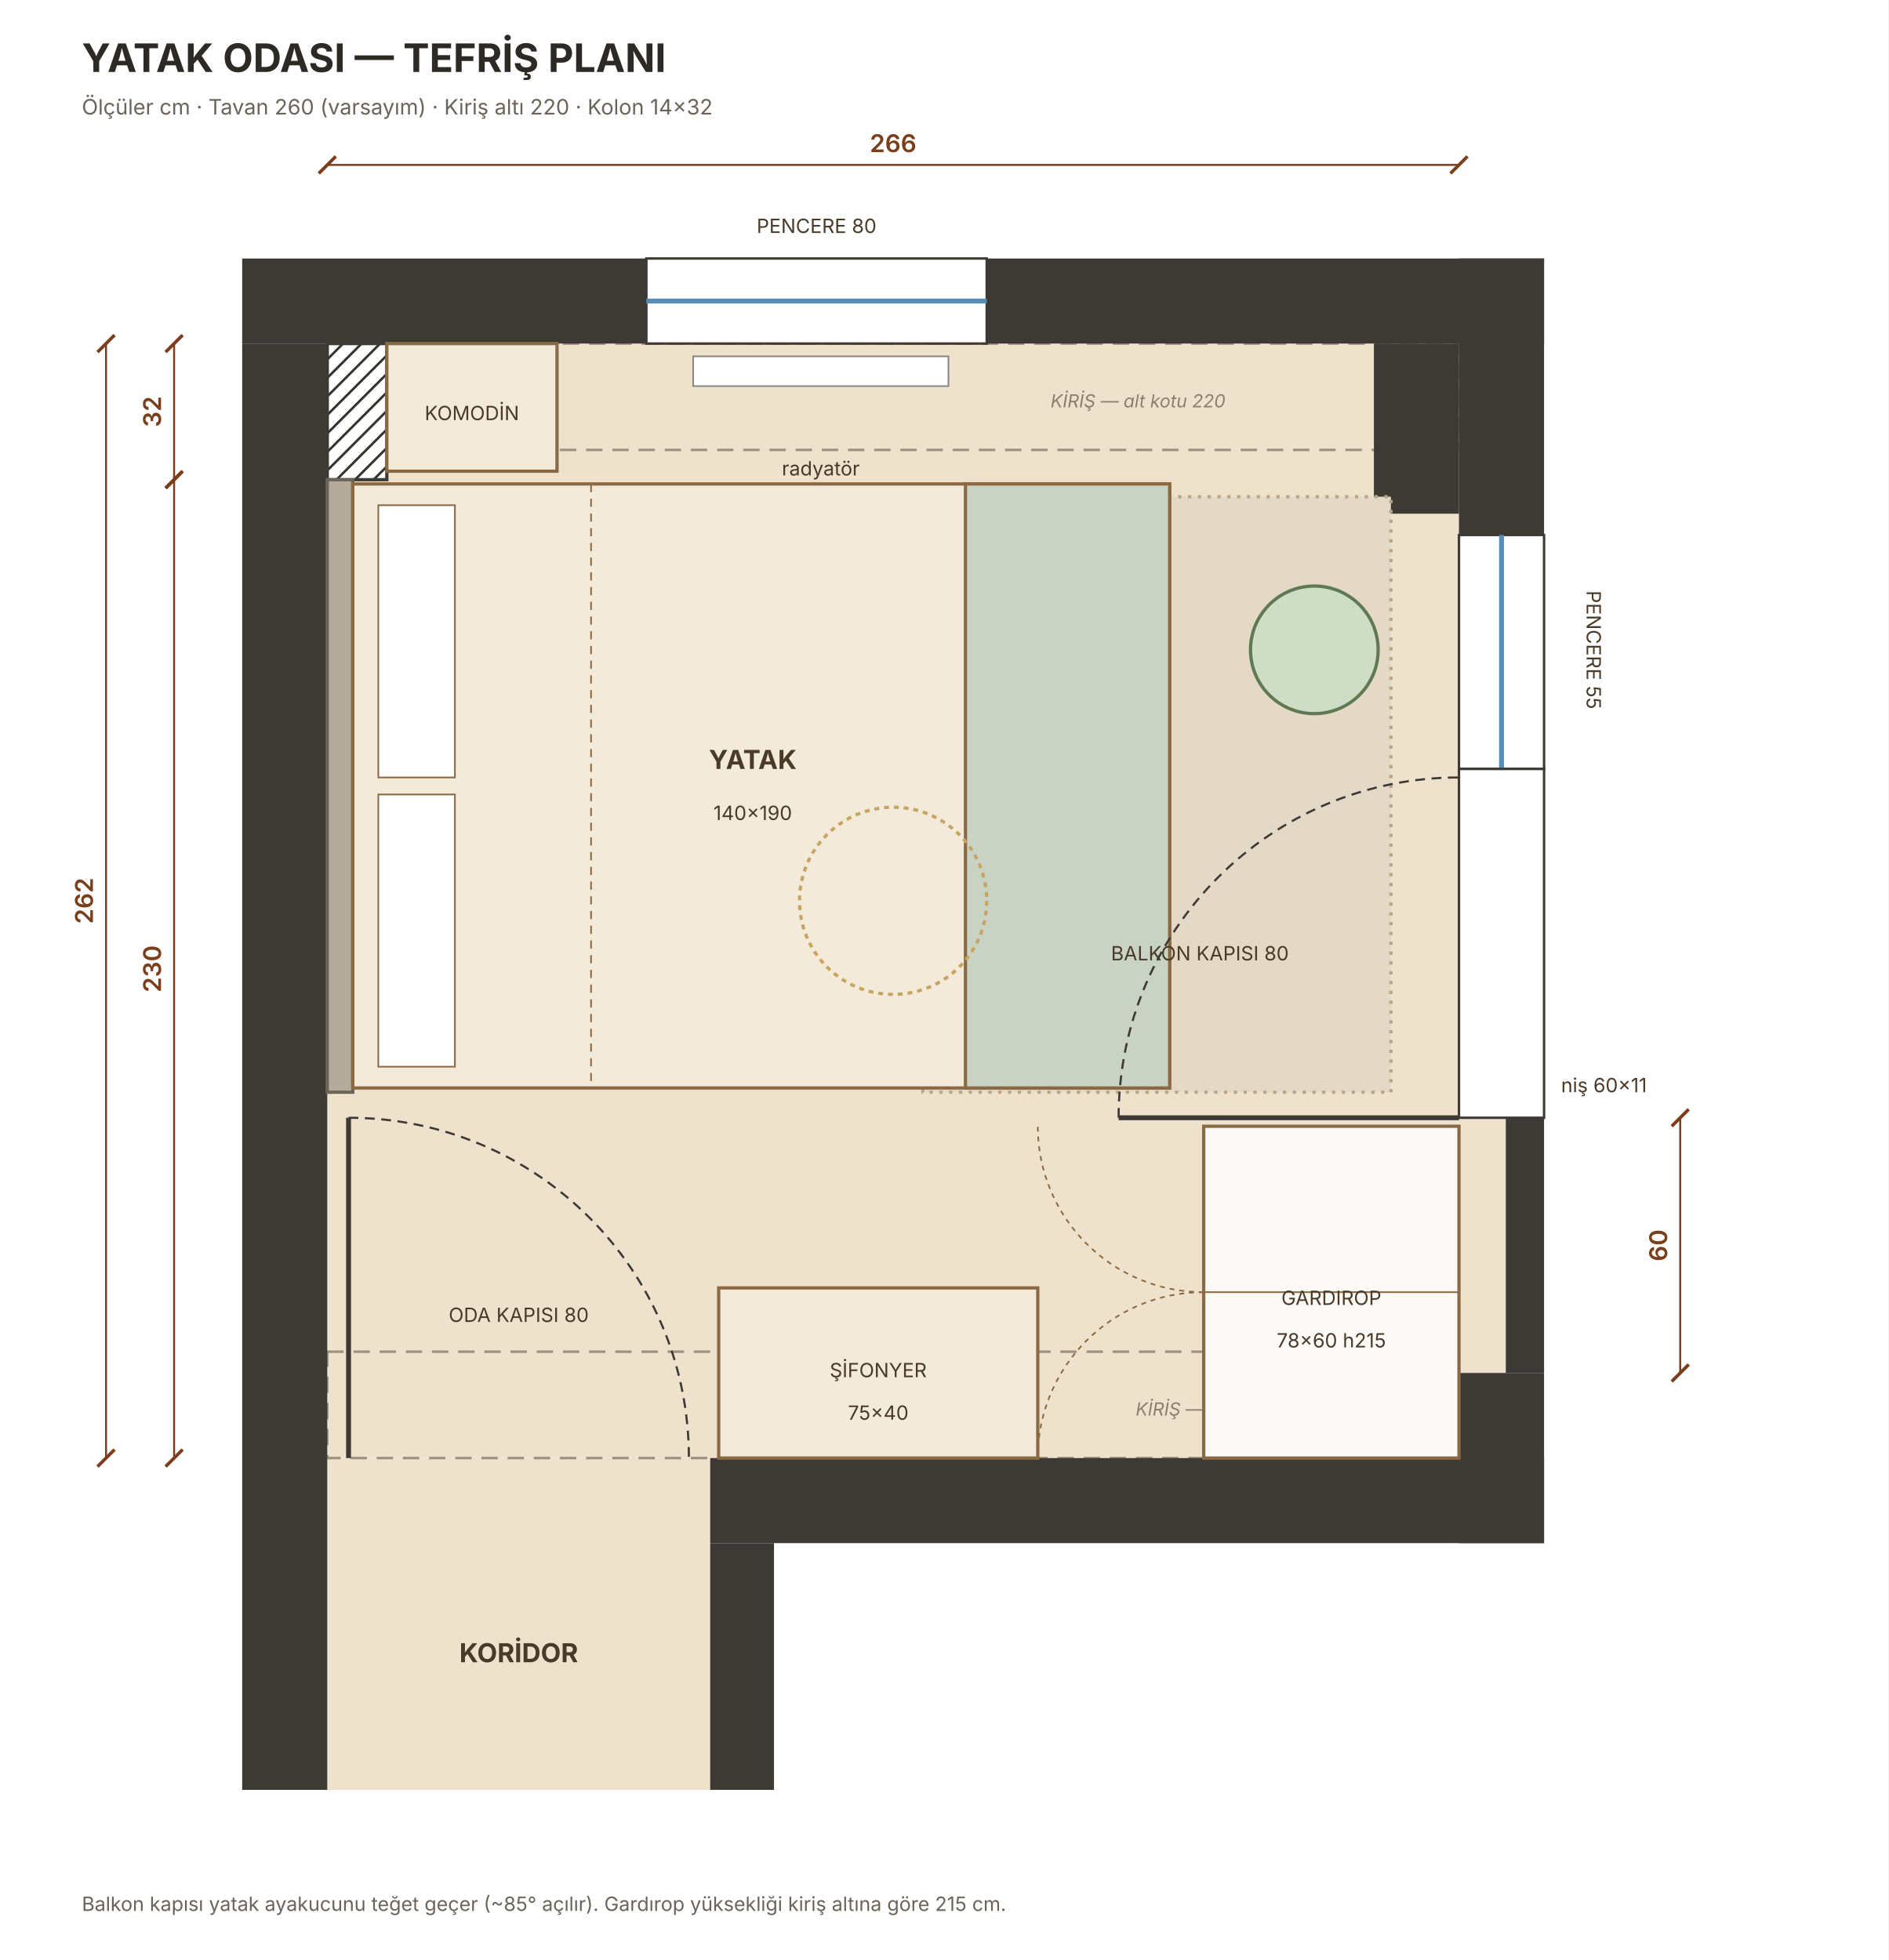
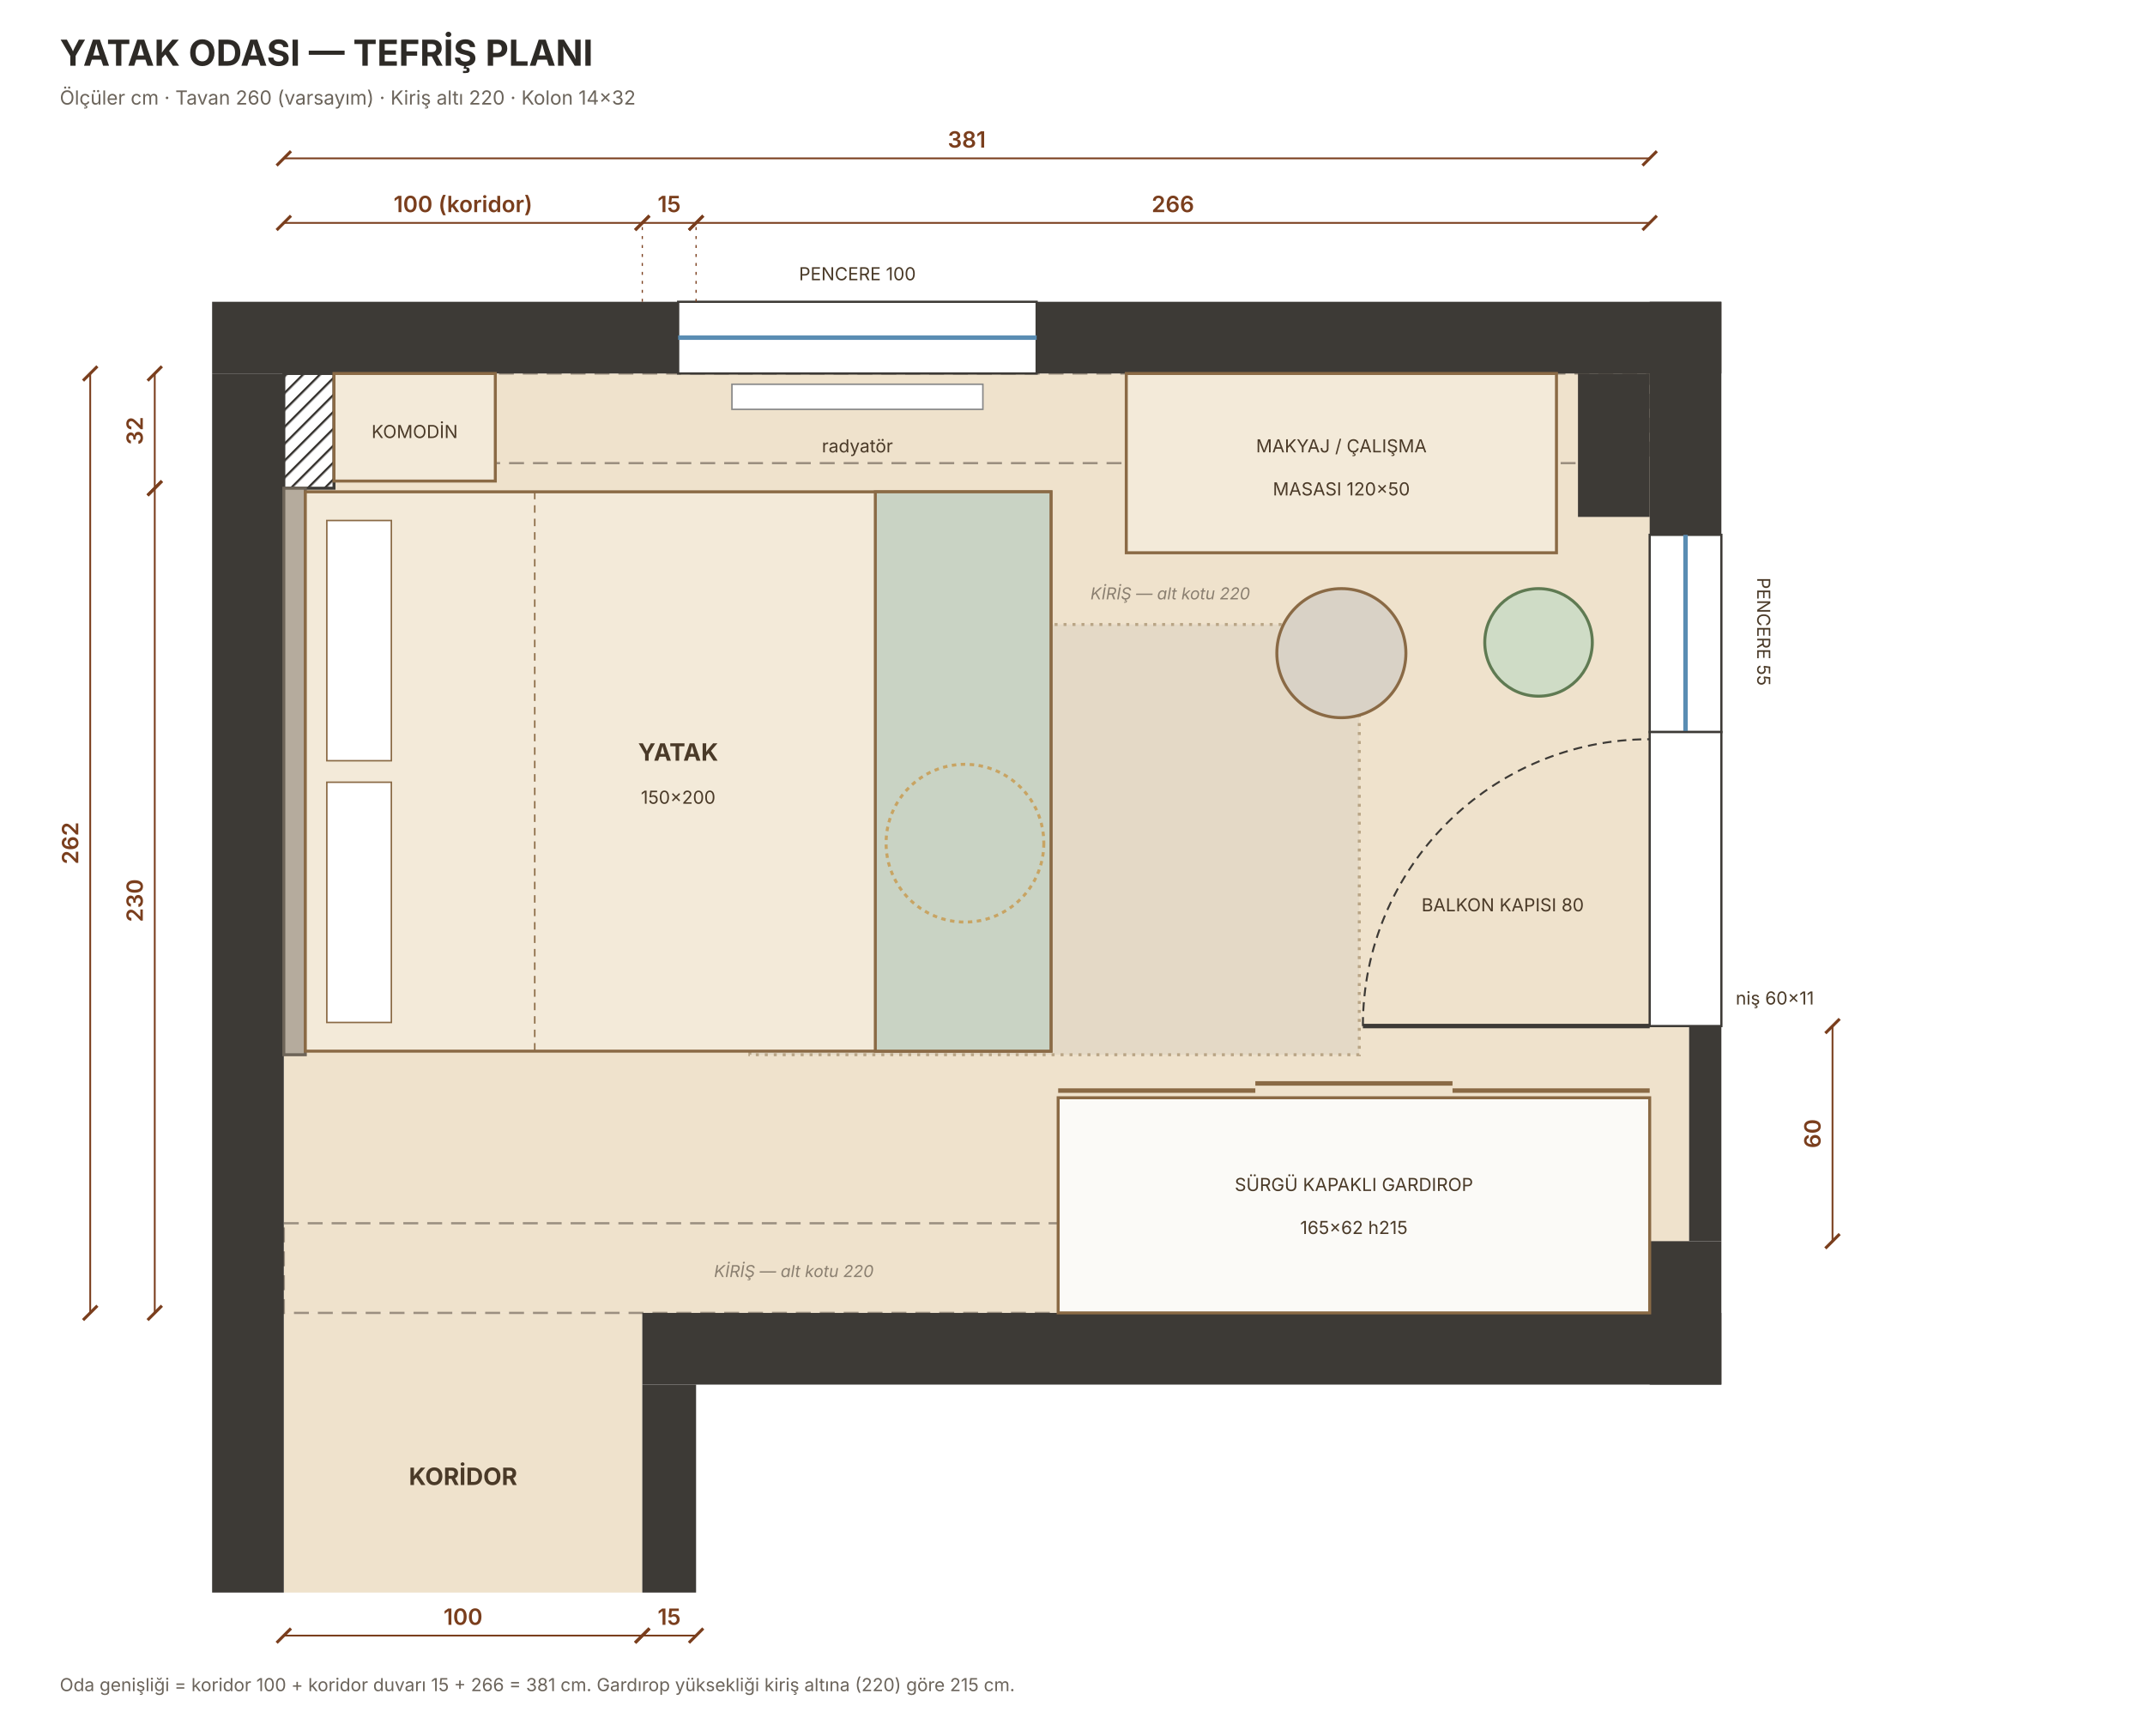
- <svg xmlns="http://www.w3.org/2000/svg" width="1154" height="1198" viewBox="0 0 1154 1198">
+ <svg xmlns="http://www.w3.org/2000/svg" width="1436" height="1162" viewBox="0 0 1436 1162">
  <defs>
    <pattern id="h" width="8" height="8" patternUnits="userSpaceOnUse" patternTransform="rotate(45)">
      <rect width="8" height="8" fill="#fff" />
      <line x1="0" y1="0" x2="0" y2="8" stroke="#3d3a36" stroke-width="3" />
    </pattern>
  </defs>
  <style>text{font-family:Inter,Arial,sans-serif}.d{stroke:#7a3e1d;stroke-width:1.2}.dt{stroke:#7a3e1d;stroke-width:2}.dl{font-size:15px;fill:#7a3e1d;font-weight:600}
.fl{font-size:16px;font-weight:700;fill:#4a3a28}.fs{font-size:12px;fill:#4a3a28}.arc{fill:none;stroke:#3d3a36;stroke-width:1.3;stroke-dasharray:6 4}.arc2{fill:none;stroke:#8a6a45;stroke-width:1;stroke-dasharray:3 3}
.beam{fill:none;stroke:#9b8f80;stroke-width:1.5;stroke-dasharray:10 6}.bl{font-size:11px;fill:#8a7f70;font-style:italic}</style>
  <rect width="100%" height="100%" fill="#fff" />
-   <text x="50" y="44" style="font-size:24px;font-weight:700;fill:#2d2a26">YATAK ODASI — TEFRİŞ PLANI</text>
-   <text x="50" y="70" style="font-size:13px;fill:#6b645b">Ölçüler cm · Tavan 260 (varsayım) · Kiriş altı 220 · Kolon 14×32</text>
-   <rect x="200" y="210" width="720.2" height="681.2" fill="#efe2cc" />
-   <rect x="200" y="891.2" width="234" height="202.8" fill="#efe2cc" />
-   <rect x="200" y="210" width="691.6" height="65" class="beam" />
-   <rect x="200" y="826.2" width="691.6" height="65" class="beam" />
-   <text x="642" y="249" class="bl">KİRİŞ — alt kotu 220</text>
-   <text x="694" y="865.2" class="bl">KİRİŞ — alt kotu 220</text>
-   <rect x="148" y="158" width="795.6" height="52" fill="#3d3a36" />
-   <rect x="148" y="210" width="52" height="884" fill="#3d3a36" />
-   <rect x="891.6" y="158" width="52" height="169" fill="#3d3a36" />
-   <rect x="891.6" y="683.2" width="52" height="0" fill="#3d3a36" />
-   <rect x="920.2" y="683.2" width="23.4" height="156" fill="#3d3a36" />
-   <rect x="891.6" y="839.2" width="52" height="104" fill="#3d3a36" />
-   <rect x="434" y="891.2" width="509.6" height="52" fill="#3d3a36" />
-   <rect x="434" y="943.2" width="39" height="150.8" fill="#3d3a36" />
-   <rect x="200" y="210" width="36.4" height="83.2" fill="url(#h)" stroke="#3d3a36" stroke-width="2" />
-   <rect x="839.6" y="210" width="52" height="104" fill="#3d3a36" />
-   <rect x="395" y="158" width="208" height="52" fill="#fff" stroke="#3d3a36" stroke-width="1.5" />
-   <line x1="395" y1="184" x2="603" y2="184" stroke="#5a8db3" stroke-width="3" />
-   <rect x="891.6" y="327" width="52" height="143" fill="#fff" stroke="#3d3a36" stroke-width="1.5" />
-   <line x1="917.6" y1="327" x2="917.6" y2="470" stroke="#5a8db3" stroke-width="3" />
-   <rect x="891.6" y="470" width="52" height="213.2" fill="#fff" stroke="#3d3a36" stroke-width="1.5" />
-   <line x1="891.6" y1="683.2" x2="683.6" y2="683.2" stroke="#3d3a36" stroke-width="3" />
-   <line x1="213" y1="891.2" x2="213" y2="683.2" stroke="#3d3a36" stroke-width="3" />
-   <rect x="564" y="303.6" width="286" height="364" fill="#e4d9c6" stroke="#b9a586" stroke-width="2" stroke-dasharray="2 4" />
-   <rect x="200" y="293.2" width="15.6" height="374.4" fill="#b5ab9d" stroke="#6d6458" stroke-width="2" />
-   <rect x="215.6" y="295.8" width="499.2" height="369.2" fill="#f3ead9" stroke="#8a6a45" stroke-width="2" />
-   <rect x="231.2" y="308.8" width="46.8" height="166.4" fill="#fff" stroke="#8a6a45" />
-   <rect x="231.2" y="485.6" width="46.8" height="166.4" fill="#fff" stroke="#8a6a45" />
-   <line x1="361.2" y1="295.8" x2="361.2" y2="665" stroke="#8a6a45" stroke-dasharray="5 4" />
-   <rect x="590" y="295.8" width="124.8" height="369.2" fill="#c9d3c4" stroke="#8a6a45" stroke-width="2" />
-   <text x="460" y="470" class="fl" text-anchor="middle">YATAK</text>
-   <text x="460" y="501.2" class="fs" text-anchor="middle">140×190</text>
-   <rect x="236.4" y="210" width="104" height="78" fill="#f3ead9" stroke="#8a6a45" stroke-width="2" />
-   <text x="288.4" y="256.8" class="fs" text-anchor="middle">KOMODİN</text>
-   <rect x="735.6" y="688.4" width="156" height="202.8" fill="#fbfaf7" stroke="#8a6a45" stroke-width="2" />
-   <line x1="735.6" y1="789.8" x2="891.6" y2="789.8" stroke="#8a6a45" />
-   <text x="813.6" y="797.6" class="fs" text-anchor="middle">GARDIROP</text>
-   <text x="813.6" y="823.6" class="fs" text-anchor="middle">78×60 h215</text>
-   <rect x="439.2" y="787.2" width="195" height="104" fill="#f3ead9" stroke="#8a6a45" stroke-width="2" />
-   <text x="536.7" y="841.8" class="fs" text-anchor="middle">ŞİFONYER</text>
-   <text x="536.7" y="867.8" class="fs" text-anchor="middle">75×40</text>
-   <rect x="423.6" y="217.8" width="156" height="18.2" fill="#fff" stroke="#888" />
-   <text x="501.6" y="290.6" class="fs" text-anchor="middle">radyatör</text>
-   <circle cx="803.2" cy="397.2" r="39" fill="#cfdcc6" stroke="#5f7a52" stroke-width="2" />
-   <circle cx="545.8" cy="550.6" r="57.2" fill="none" stroke="#c8a463" stroke-width="2" stroke-dasharray="3 3" />
-   <text x="787.6" y="587" class="fs" text-anchor="end">BALKON KAPISI 80</text>
-   <text x="317" y="808" class="fs" text-anchor="middle">ODA KAPISI 80</text>
-   <text x="317" y="1016" class="fl" text-anchor="middle">KORİDOR</text>
-   <text x="499" y="142.4" class="fs" text-anchor="middle">PENCERE 80</text>
-   <text class="fs" text-anchor="middle" transform="translate(969.6,397.2) rotate(90)">PENCERE 55</text>
-   <text x="954" y="667.6" class="fs">niş 60×11</text>
-   <text x="184.4" y="340" />
-   <line x1="200" y1="100.8" x2="891.6" y2="100.8" class="d" />
-   <line x1="194.8" y1="106" x2="205.2" y2="95.6" class="dt" />
-   <line x1="886.4" y1="106" x2="896.8" y2="95.6" class="dt" />
-   <text x="545.8" y="93" class="dl" text-anchor="middle">266</text>
-   <line x1="106.4" y1="210" x2="106.4" y2="293.2" class="d" />
-   <line x1="101.2" y1="215.2" x2="111.6" y2="204.8" class="dt" />
-   <line x1="101.2" y1="298.4" x2="111.6" y2="288" class="dt" />
-   <text class="dl" text-anchor="middle" transform="translate(98.4,251.6) rotate(-90)">32</text>
-   <line x1="106.4" y1="293.2" x2="106.4" y2="891.2" class="d" />
-   <line x1="101.2" y1="298.4" x2="111.6" y2="288" class="dt" />
-   <line x1="101.2" y1="896.4" x2="111.6" y2="886" class="dt" />
-   <text class="dl" text-anchor="middle" transform="translate(98.4,592.2) rotate(-90)">230</text>
-   <line x1="1026.8" y1="683.2" x2="1026.8" y2="839.2" class="d" />
-   <line x1="1021.6" y1="688.4" x2="1032" y2="678" class="dt" />
-   <line x1="1021.6" y1="844.4" x2="1032" y2="834" class="dt" />
-   <text class="dl" text-anchor="middle" transform="translate(1018.8,761.2) rotate(-90)">60</text>
-   <line x1="64.8" y1="210" x2="64.8" y2="891.2" class="d" />
-   <line x1="59.6" y1="215.2" x2="70" y2="204.8" class="dt" />
-   <line x1="59.6" y1="896.4" x2="70" y2="886" class="dt" />
-   <text class="dl" text-anchor="middle" transform="translate(56.8,550.6) rotate(-90)">262</text>
-   <path d="M683.6,683.2 A208,208 0 0 1 891.6,475.2" class="arc" />
-   <path d="M213,683.2 A208,208 0 0 1 421,891.2" class="arc" />
-   <path d="M735.6,789.8 A101.4,101.4 0 0 1 634.2,688.4" class="arc2" />
-   <path d="M735.6,789.8 A101.4,101.4 0 0 0 634.2,891.2" class="arc2" />
-   <text x="50" y="1168" style="font-size:12px;fill:#6b645b">Balkon kapısı yatak ayakucunu teğet geçer (~85° açılır). Gardırop yüksekliği kiriş altına göre 215 cm.</text>
+   <text x="40" y="44" style="font-size:24px;font-weight:700;fill:#2d2a26">YATAK ODASI — TEFRİŞ PLANI</text>
+   <text x="40" y="70" style="font-size:13px;fill:#6b645b">Ölçüler cm · Tavan 260 (varsayım) · Kiriş altı 220 · Kolon 14×32</text>
+   <rect x="190" y="250" width="940.8" height="628.8" fill="#efe2cc" />
+   <rect x="190" y="878.8" width="240" height="187.2" fill="#efe2cc" />
+   <rect x="190" y="250" width="914.4" height="60" class="beam" />
+   <rect x="190" y="818.8" width="914.4" height="60" class="beam" />
+   <text x="730" y="401.2" class="bl">KİRİŞ — alt kotu 220</text>
+   <text x="478" y="854.8" class="bl">KİRİŞ — alt kotu 220</text>
+   <rect x="142" y="202" width="1010.4" height="48" fill="#3d3a36" />
+   <rect x="142" y="250" width="48" height="816" fill="#3d3a36" />
+   <rect x="1104.4" y="202" width="48" height="156" fill="#3d3a36" />
+   <rect x="1130.8" y="686.8" width="21.6" height="144" fill="#3d3a36" />
+   <rect x="1104.4" y="830.8" width="48" height="96" fill="#3d3a36" />
+   <rect x="430" y="878.8" width="722.4" height="48" fill="#3d3a36" />
+   <rect x="430" y="926.8" width="36" height="139.2" fill="#3d3a36" />
+   <rect x="190" y="250" width="33.6" height="76.8" fill="url(#h)" stroke="#3d3a36" stroke-width="2" />
+   <rect x="1056.4" y="250" width="48" height="96" fill="#3d3a36" />
+   <rect x="454" y="202" width="240" height="48" fill="#fff" stroke="#3d3a36" stroke-width="1.5" />
+   <line x1="454" y1="226" x2="694" y2="226" stroke="#5a8db3" stroke-width="3" />
+   <rect x="1104.4" y="358" width="48" height="132" fill="#fff" stroke="#3d3a36" stroke-width="1.5" />
+   <line x1="1128.4" y1="358" x2="1128.4" y2="490" stroke="#5a8db3" stroke-width="3" />
+   <rect x="1104.4" y="490" width="48" height="196.8" fill="#fff" stroke="#3d3a36" stroke-width="1.5" />
+   <line x1="1104.4" y1="686.8" x2="912.4" y2="686.8" stroke="#3d3a36" stroke-width="3" />
+   <rect x="502" y="418" width="408" height="288" fill="#e4d9c6" stroke="#b9a586" stroke-width="2" stroke-dasharray="2 4" />
+   <rect x="190" y="326.8" width="14.4" height="379.2" fill="#b5ab9d" stroke="#6d6458" stroke-width="2" />
+   <rect x="204.4" y="329.2" width="499.2" height="374.4" fill="#f3ead9" stroke="#8a6a45" stroke-width="2" />
+   <rect x="218.8" y="348.4" width="43.2" height="160.8" fill="#fff" stroke="#8a6a45" />
+   <rect x="218.8" y="523.6" width="43.2" height="160.8" fill="#fff" stroke="#8a6a45" />
+   <line x1="358" y1="329.2" x2="358" y2="703.6" stroke="#8a6a45" stroke-dasharray="5 4" />
+   <rect x="586" y="329.2" width="117.6" height="374.4" fill="#c9d3c4" stroke="#8a6a45" stroke-width="2" />
+   <text x="454" y="509.2" class="fl" text-anchor="middle">YATAK</text>
+   <text x="454" y="538" class="fs" text-anchor="middle">150×200</text>
+   <rect x="223.6" y="250" width="108" height="72" fill="#f3ead9" stroke="#8a6a45" stroke-width="2" />
+   <text x="277.6" y="293.2" class="fs" text-anchor="middle">KOMODİN</text>
+   <rect x="490" y="257.2" width="168" height="16.8" fill="#fff" stroke="#888" />
+   <text x="574" y="302.8" class="fs" text-anchor="middle">radyatör</text>
+   <rect x="754" y="250" width="288" height="120" fill="#f3ead9" stroke="#8a6a45" stroke-width="2" />
+   <text x="898" y="302.8" class="fs" text-anchor="middle">MAKYAJ / ÇALIŞMA</text>
+   <text x="898" y="331.6" class="fs" text-anchor="middle">MASASI 120×50</text>
+   <circle cx="898" cy="437.2" r="43.2" fill="#d9d2c6" stroke="#8a6a45" stroke-width="2" />
+   <rect x="708.4" y="734.8" width="396" height="144" fill="#fbfaf7" stroke="#8a6a45" stroke-width="2" />
+   <line x1="708.4" y1="730" x2="840.4" y2="730" stroke="#8a6a45" stroke-width="3" />
+   <line x1="840.4" y1="725.2" x2="972.4" y2="725.2" stroke="#8a6a45" stroke-width="3" />
+   <line x1="972.4" y1="730" x2="1104.4" y2="730" stroke="#8a6a45" stroke-width="3" />
+   <text x="906.4" y="797.2" class="fs" text-anchor="middle">SÜRGÜ KAPAKLI GARDIROP</text>
+   <text x="906.4" y="826" class="fs" text-anchor="middle">165×62 h215</text>
+   <circle cx="1030" cy="430" r="36" fill="#cfdcc6" stroke="#5f7a52" stroke-width="2" />
+   <circle cx="646" cy="564.4" r="52.8" fill="none" stroke="#c8a463" stroke-width="2" stroke-dasharray="3 3" />
+   <text x="1006" y="610" class="fs" text-anchor="middle">BALKON KAPISI 80</text>
+   <text x="310" y="994" class="fl" text-anchor="middle">KORİDOR</text>
+   <text x="574" y="187.6" class="fs" text-anchor="middle">PENCERE 100</text>
+   <text class="fs" text-anchor="middle" transform="translate(1176.4,422.8) rotate(90)">PENCERE 55</text>
+   <text x="1162" y="672.4" class="fs">niş 60×11</text>
+   <line x1="190" y1="106" x2="1104.4" y2="106" class="d" />
+   <line x1="185.2" y1="110.8" x2="194.8" y2="101.2" class="dt" />
+   <line x1="1099.6" y1="110.8" x2="1109.2" y2="101.2" class="dt" />
+   <text x="647.2" y="98.8" class="dl" text-anchor="middle">381</text>
+   <line x1="190" y1="149.2" x2="430" y2="149.2" class="d" />
+   <line x1="185.2" y1="154" x2="194.8" y2="144.4" class="dt" />
+   <line x1="425.2" y1="154" x2="434.8" y2="144.4" class="dt" />
+   <text x="310" y="142" class="dl" text-anchor="middle">100 (koridor)</text>
+   <line x1="430" y1="149.2" x2="466" y2="149.2" class="d" />
+   <line x1="425.2" y1="154" x2="434.8" y2="144.4" class="dt" />
+   <line x1="461.2" y1="154" x2="470.8" y2="144.4" class="dt" />
+   <text x="448" y="142" class="dl" text-anchor="middle">15</text>
+   <line x1="466" y1="149.2" x2="1104.4" y2="149.2" class="d" />
+   <line x1="461.2" y1="154" x2="470.8" y2="144.4" class="dt" />
+   <line x1="1099.6" y1="154" x2="1109.2" y2="144.4" class="dt" />
+   <text x="785.2" y="142" class="dl" text-anchor="middle">266</text>
+   <line x1="190" y1="1094.8" x2="430" y2="1094.8" class="d" />
+   <line x1="185.2" y1="1099.6" x2="194.8" y2="1090" class="dt" />
+   <line x1="425.2" y1="1099.6" x2="434.8" y2="1090" class="dt" />
+   <text x="310" y="1087.6" class="dl" text-anchor="middle">100</text>
+   <line x1="430" y1="1094.8" x2="466" y2="1094.8" class="d" />
+   <line x1="425.2" y1="1099.6" x2="434.8" y2="1090" class="dt" />
+   <line x1="461.2" y1="1099.6" x2="470.8" y2="1090" class="dt" />
+   <text x="448" y="1087.6" class="dl" text-anchor="middle">15</text>
+   <line x1="430" y1="202" x2="430" y2="149.2" stroke="#7a3e1d" stroke-width="0.8" stroke-dasharray="2 4" />
+   <line x1="466" y1="202" x2="466" y2="149.2" stroke="#7a3e1d" stroke-width="0.8" stroke-dasharray="2 4" />
+   <line x1="103.6" y1="250" x2="103.6" y2="326.8" class="d" />
+   <line x1="98.8" y1="254.8" x2="108.4" y2="245.2" class="dt" />
+   <line x1="98.8" y1="331.6" x2="108.4" y2="322" class="dt" />
+   <text class="dl" text-anchor="middle" transform="translate(95.6,288.4) rotate(-90)">32</text>
+   <line x1="103.6" y1="326.8" x2="103.6" y2="878.8" class="d" />
+   <line x1="98.8" y1="331.6" x2="108.4" y2="322" class="dt" />
+   <line x1="98.8" y1="883.6" x2="108.4" y2="874" class="dt" />
+   <text class="dl" text-anchor="middle" transform="translate(95.6,602.8) rotate(-90)">230</text>
+   <line x1="60.4" y1="250" x2="60.4" y2="878.8" class="d" />
+   <line x1="55.6" y1="254.8" x2="65.2" y2="245.2" class="dt" />
+   <line x1="55.6" y1="883.6" x2="65.2" y2="874" class="dt" />
+   <text class="dl" text-anchor="middle" transform="translate(52.4,564.4) rotate(-90)">262</text>
+   <line x1="1226.8" y1="686.8" x2="1226.8" y2="830.8" class="d" />
+   <line x1="1222" y1="691.6" x2="1231.6" y2="682" class="dt" />
+   <line x1="1222" y1="835.6" x2="1231.6" y2="826" class="dt" />
+   <text class="dl" text-anchor="middle" transform="translate(1218.8,758.8) rotate(-90)">60</text>
+   <path d="M912.4,686.8 A192,192 0 0 1 1104.4,494.8" class="arc" />
+   <text x="40" y="1132" style="font-size:12px;fill:#6b645b">Oda genişliği = koridor 100 + koridor duvarı 15 + 266 = 381 cm. Gardırop yüksekliği kiriş altına (220) göre 215 cm.</text>
</svg>
